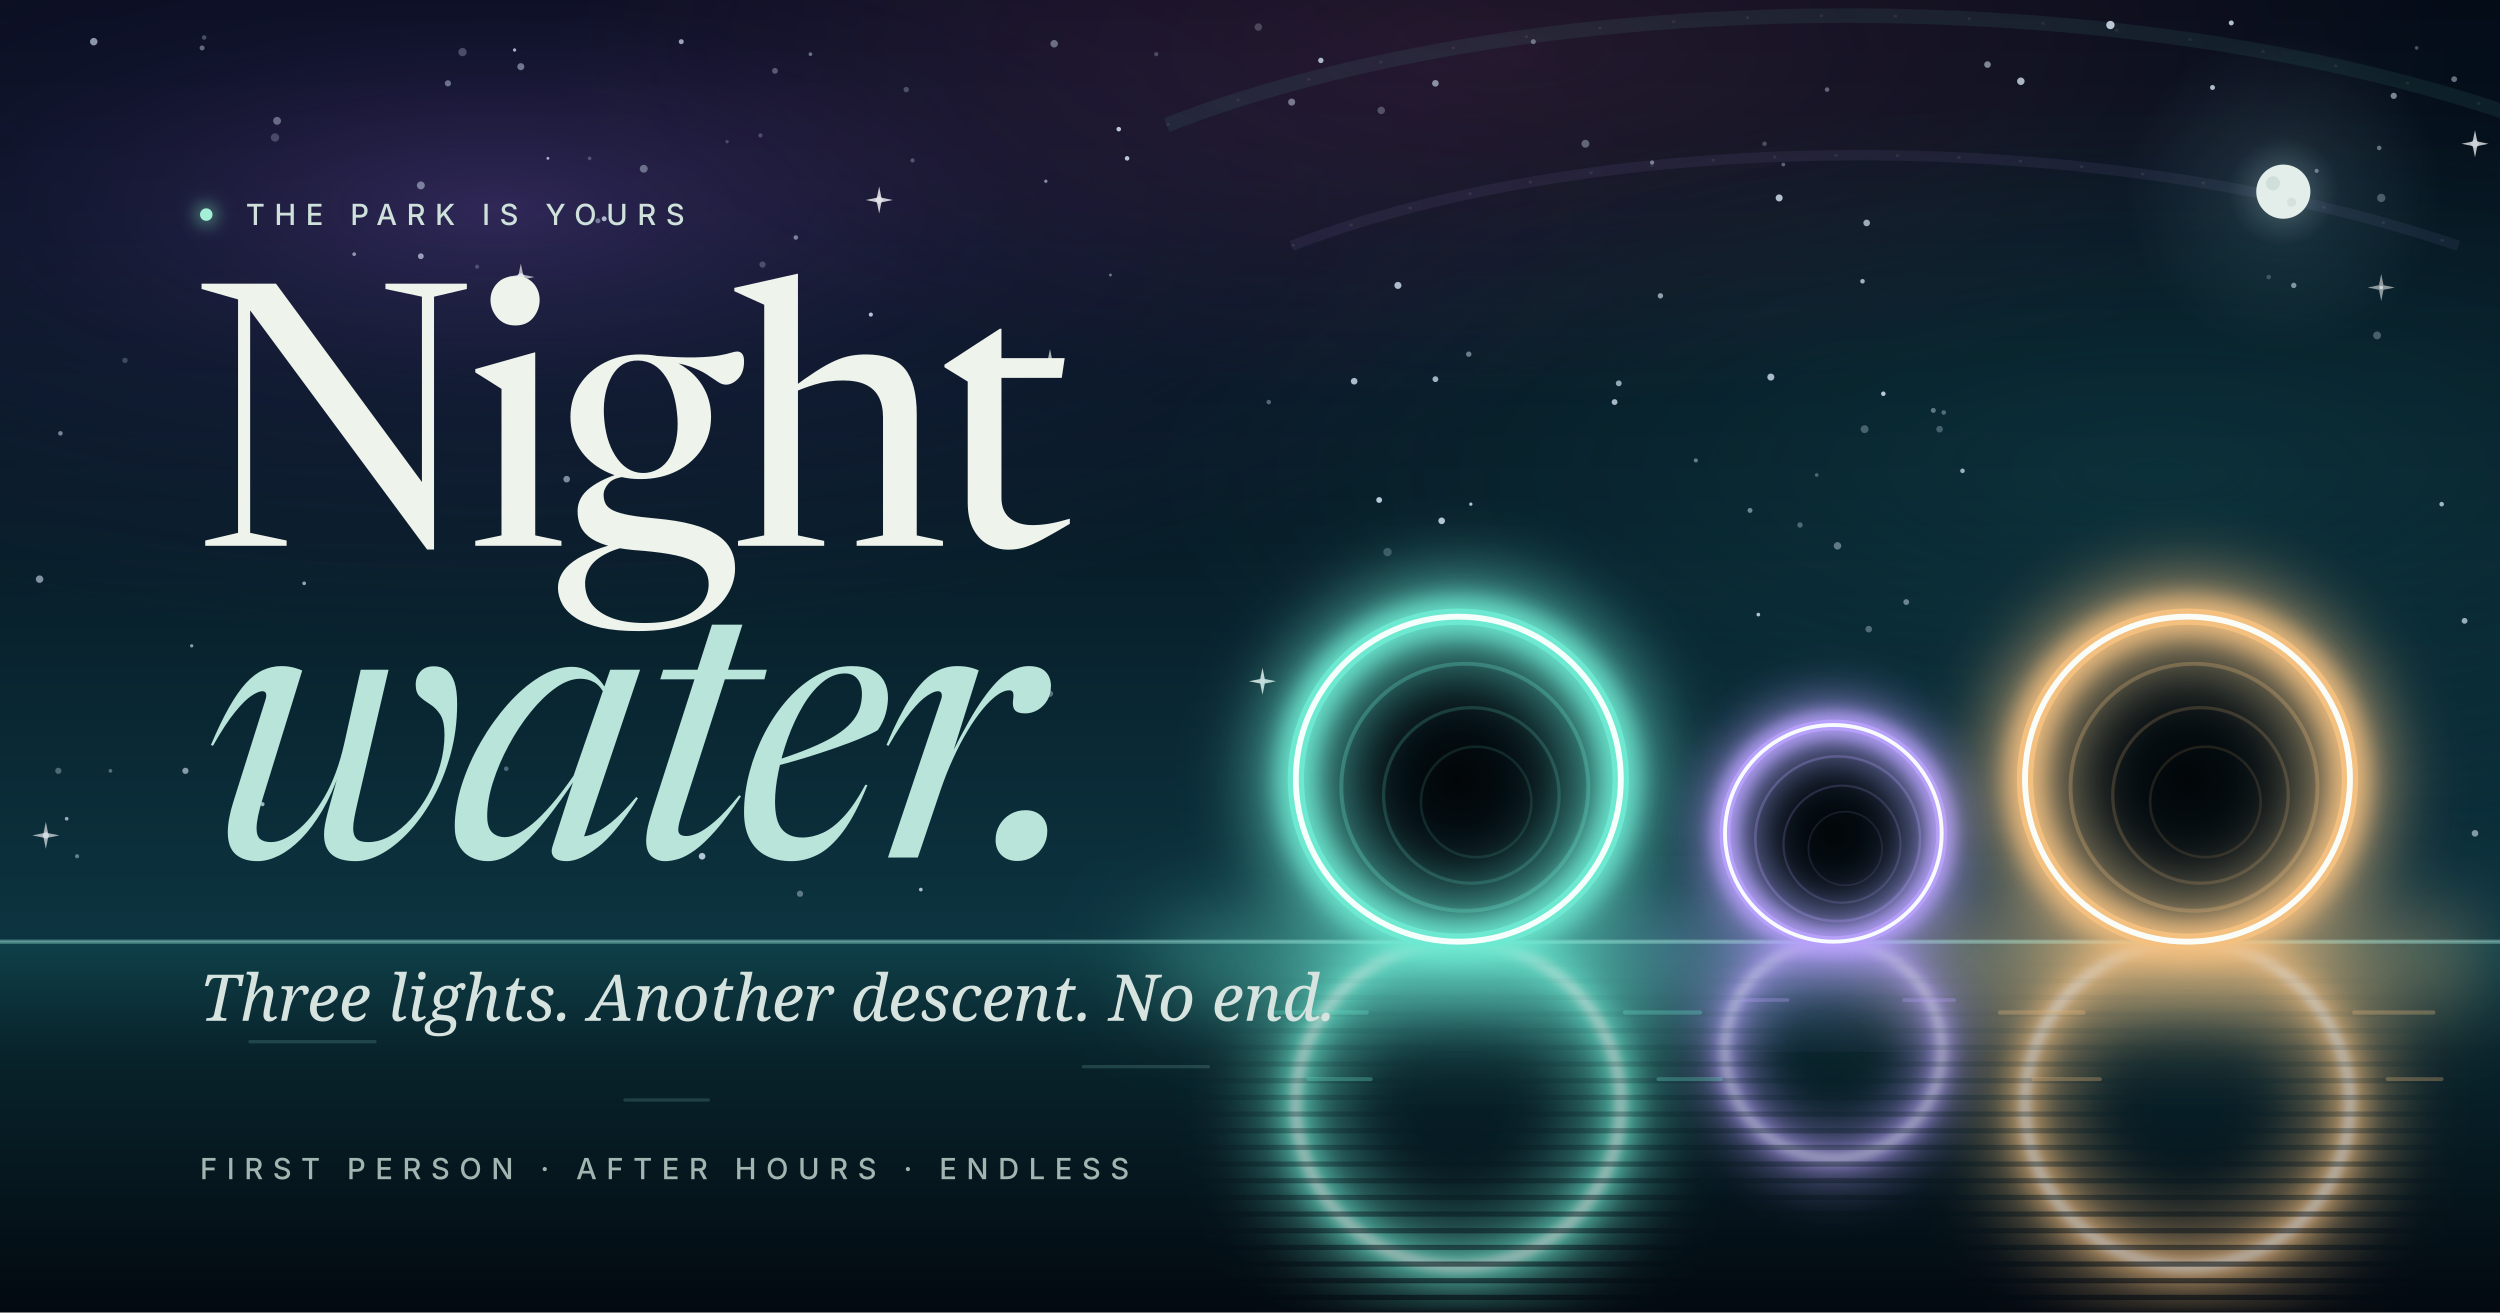
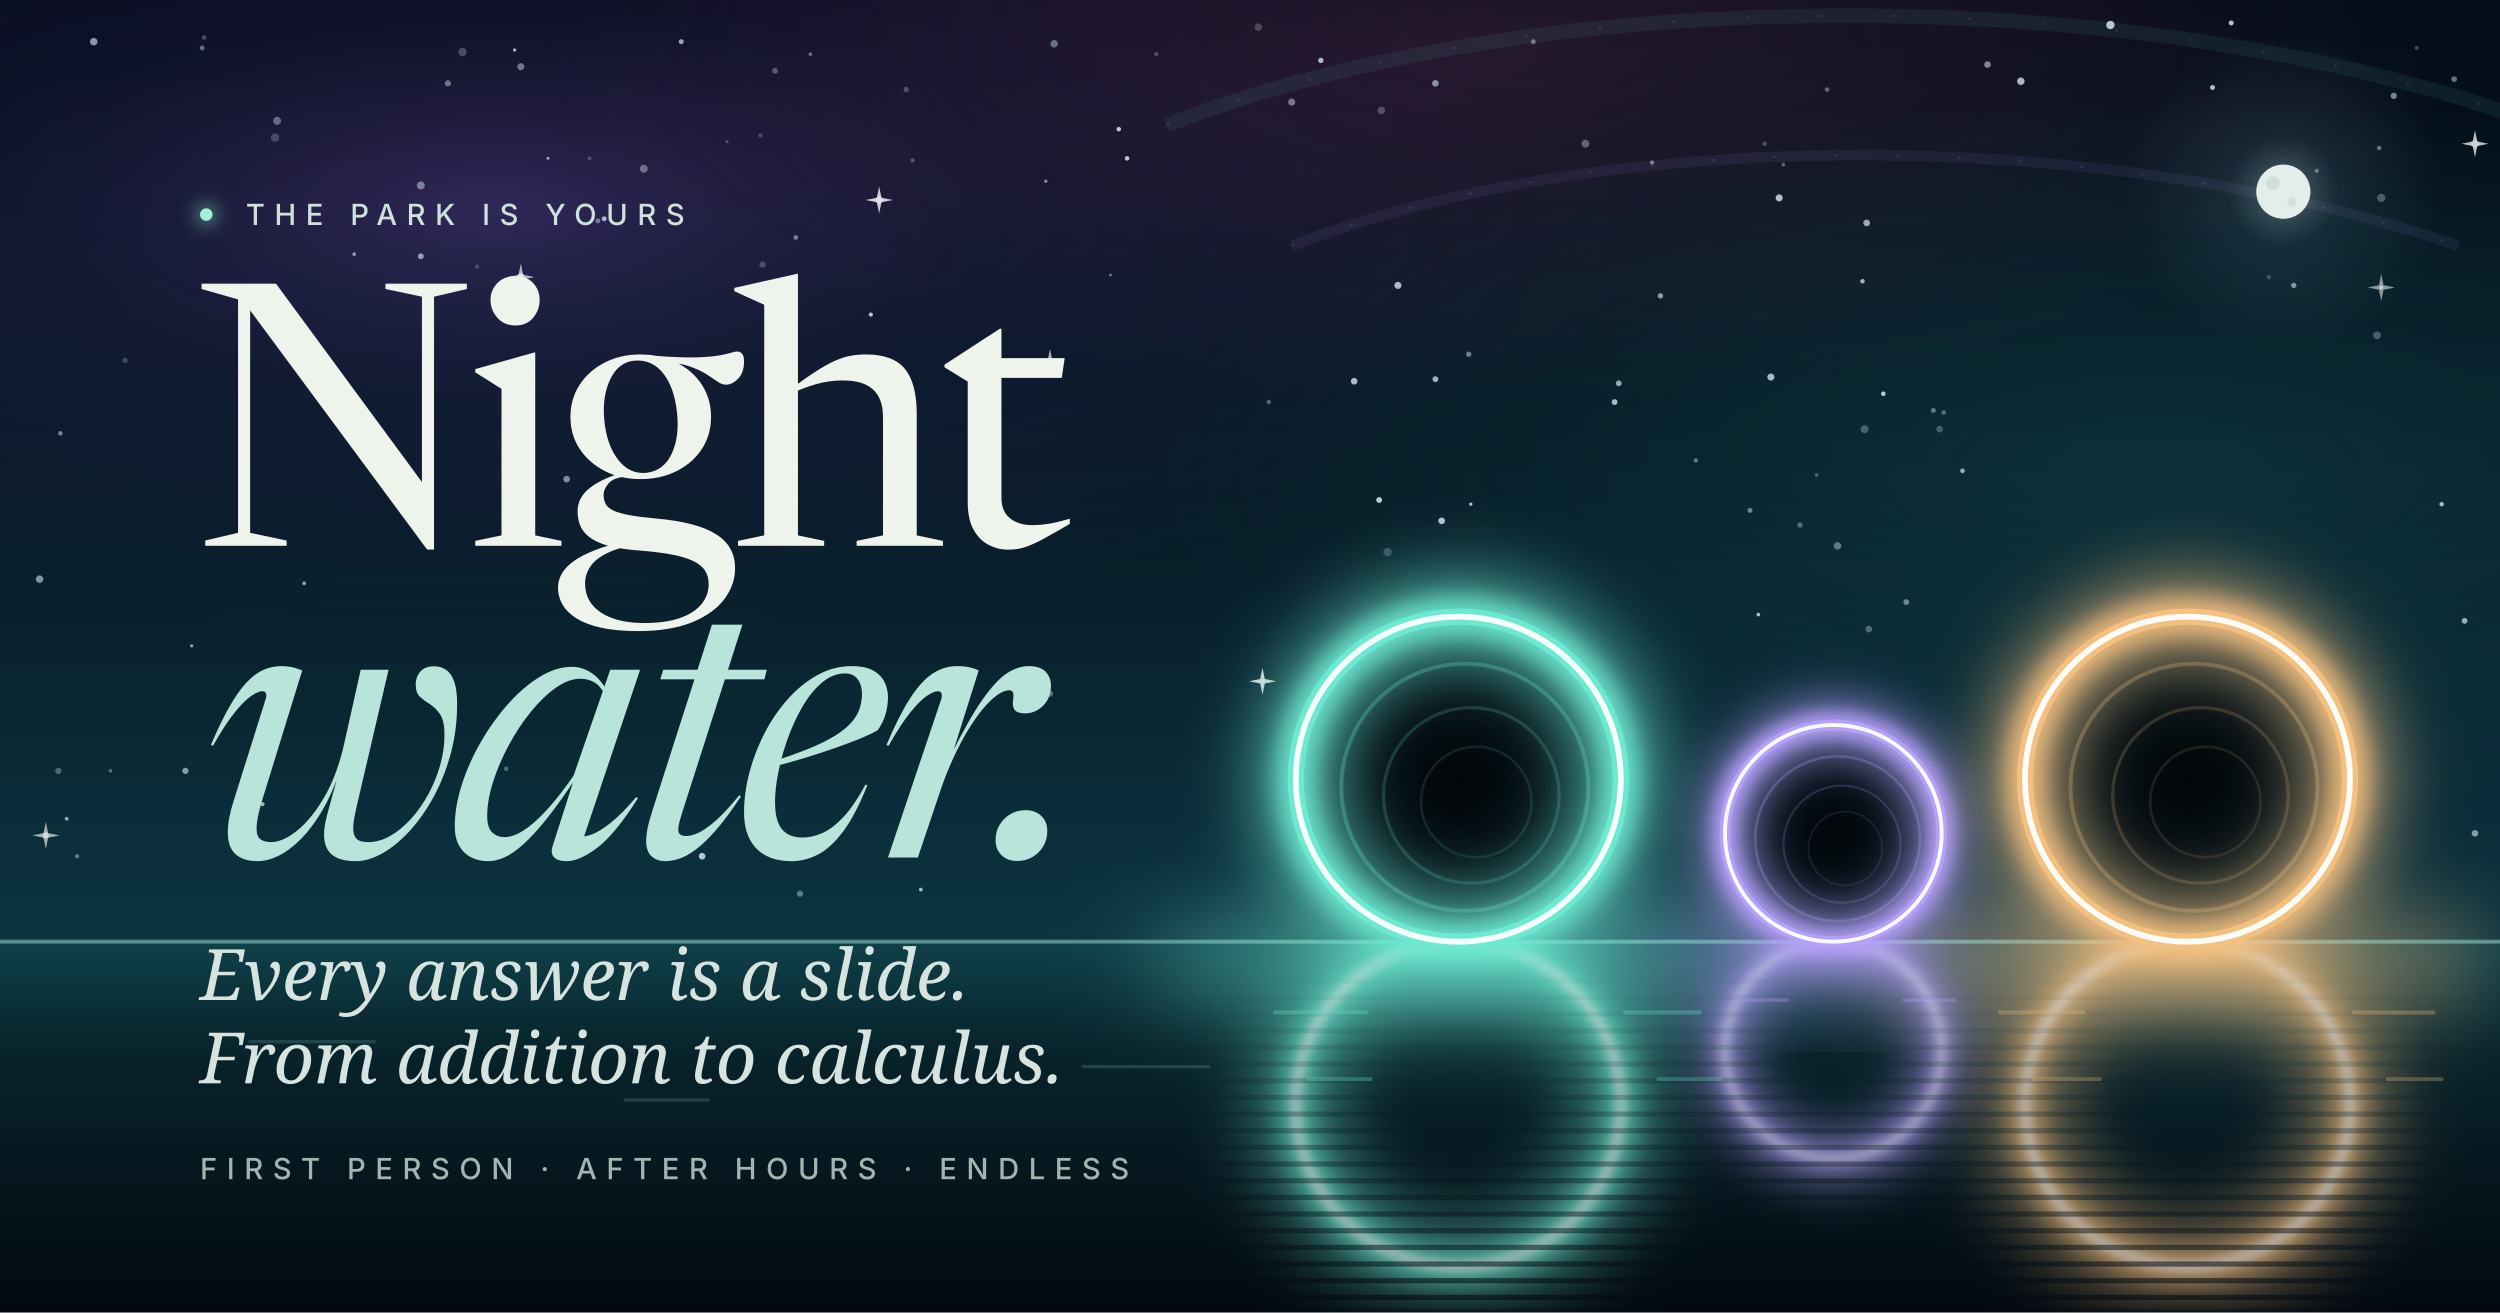
<svg xmlns="http://www.w3.org/2000/svg" viewBox="0 0 1200 630" width="1200" height="630">
  <style>
    @font-face { font-family: "Newsreader Text"; font-style: italic; src: url("fonts/Newsreader-TextItalic.ttf") format("truetype"); }
    @font-face { font-family: "Inter Medium"; font-weight: 500; src: url("fonts/Inter-Medium.ttf") format("truetype"); }
    .caps { font: 500 14px "Inter Medium", Arial, Helvetica, sans-serif; letter-spacing: 4.6px; fill: #cee1da; }
-     .tagline { font: italic 31px "Newsreader Text", Georgia, serif; fill: #d6e3df; }
+     .tagline { font: italic 34px "Newsreader Text", Georgia, serif; fill: #d6e3df; }
  </style>
  <defs>
    <linearGradient id="sky" x1="0" y1="0" x2="0" y2="1">
      <stop offset="0" stop-color="#040c18" />
      <stop offset=".55" stop-color="#071c27" />
      <stop offset="1" stop-color="#0c3440" />
    </linearGradient>
    <radialGradient id="nebula-violet" cx=".2" cy=".22" r=".46">
      <stop offset="0" stop-color="#7d4dbd" stop-opacity=".36" />
      <stop offset=".45" stop-color="#4b2b7e" stop-opacity=".16" />
      <stop offset="1" stop-color="#4b2b7e" stop-opacity="0" />
    </radialGradient>
    <radialGradient id="nebula-rose" cx=".6" cy=".05" r=".38">
      <stop offset="0" stop-color="#a2417a" stop-opacity=".2" />
      <stop offset="1" stop-color="#a2417a" stop-opacity="0" />
    </radialGradient>
    <radialGradient id="nebula-teal" cx=".86" cy=".5" r=".4">
      <stop offset="0" stop-color="#1c7d7f" stop-opacity=".22" />
      <stop offset="1" stop-color="#1c7d7f" stop-opacity="0" />
    </radialGradient>
    <radialGradient id="moon-halo" cx=".5" cy=".5" r=".5">
      <stop offset="0" stop-color="#b9d9e2" stop-opacity=".42" />
      <stop offset=".35" stop-color="#7fa9b8" stop-opacity=".12" />
      <stop offset="1" stop-color="#7fa9b8" stop-opacity="0" />
    </radialGradient>
    <linearGradient id="water" x1="0" y1="0" x2="0" y2="1">
      <stop offset="0" stop-color="#0f4049" />
      <stop offset=".3" stop-color="#08232b" />
      <stop offset="1" stop-color="#030910" />
    </linearGradient>
    <linearGradient id="fade" x1="0" y1="0" x2="0" y2="1">
      <stop offset="0" stop-color="#fff" />
      <stop offset=".5" stop-color="#fff" stop-opacity=".5" />
      <stop offset="1" stop-color="#fff" stop-opacity="0" />
    </linearGradient>
    <pattern id="ripple" width="1200" height="8" patternUnits="userSpaceOnUse">
      <rect width="1200" height="5.5" fill="#fff" />
      <rect y="5.5" width="1200" height="2.5" fill="#fff" opacity=".38" />
    </pattern>
    <mask id="reflection-mask" maskUnits="userSpaceOnUse" x="0" y="452" width="1200" height="178">
      <rect x="0" y="452" width="1200" height="178" fill="url(#fade)" />
      <rect x="0" y="452" width="1200" height="178" fill="url(#ripple)" style="mix-blend-mode: multiply" />
    </mask>
    <radialGradient id="tunnel" cx=".5" cy=".5" r=".5">
      <stop offset="0" stop-color="#020608" />
      <stop offset=".5" stop-color="#040f15" />
      <stop offset="1" stop-color="#0a2a33" />
    </radialGradient>
    <filter id="glow" x="-50%" y="-50%" width="200%" height="200%">
      <feGaussianBlur stdDeviation="7" />
    </filter>
    <filter id="haze" x="-80%" y="-80%" width="260%" height="260%">
      <feGaussianBlur stdDeviation="22" />
    </filter>
    <filter id="soften" x="-20%" y="-20%" width="140%" height="140%">
      <feGaussianBlur stdDeviation="2.4" />
    </filter>
    <filter id="dot-glow" x="-300%" y="-300%" width="700%" height="700%">
      <feGaussianBlur stdDeviation="4" />
    </filter>
    <g id="glint" fill="#fff">
      <path d="M0 -6.5 1.1 -1.1 6.5 0 1.1 1.1 0 6.5 -1.1 1.1 -6.5 0 -1.1 -1.1Z" />
    </g>
    <g id="mouth">
      <circle r="100" fill="url(#tunnel)" />
      <circle r="100" fill="none" stroke="currentColor" stroke-width="30" opacity=".22" filter="url(#glow)" />
      <g fill="none" stroke="currentColor" opacity=".3">
        <circle cx="4" cy="5" r="76" stroke-width="2.4" opacity=".9" />
        <circle cx="8" cy="10" r="54" stroke-width="2" opacity=".6" />
        <circle cx="11" cy="14" r="34" stroke-width="1.6" opacity=".4" />
      </g>
    </g>
    <g id="ring">
      <circle r="100" fill="none" stroke="currentColor" stroke-width="46" opacity=".7" filter="url(#haze)" />
      <circle r="100" fill="none" stroke="currentColor" stroke-width="20" opacity=".9" filter="url(#glow)" />
      <circle r="100" fill="none" stroke="currentColor" stroke-width="10" />
      <circle r="100" fill="none" stroke="#fbfffd" stroke-width="3.6" opacity=".95" />
    </g>
  </defs>
  <rect width="1200" height="452" fill="url(#sky)" />
  <rect width="1200" height="452" fill="url(#nebula-violet)" />
  <rect width="1200" height="452" fill="url(#nebula-rose)" />
  <rect width="1200" height="452" fill="url(#nebula-teal)" />
  <g id="circuits" fill="none" stroke="#6de9d1" opacity=".13">
    <path d="M560 60c180-70 470-70 660 0" stroke-width="7" opacity=".55" />
    <path d="M560 60c180-70 470-70 660 0" stroke="#dff7f1" stroke-width="1.2" stroke-dasharray="1.5 34" />
    <path d="M620 118c150-58 390-58 560 0" stroke="#b6a0fa" stroke-width="5" opacity=".6" />
    <path d="M620 118c150-58 390-58 560 0" stroke="#f0eaff" stroke-width="1.2" stroke-dasharray="1.5 28" />
  </g>
  <g id="stars" fill="#dfeeff">
    <circle cx="45" cy="20" r="1.8" opacity="0.60" />
    <circle cx="736" cy="20" r="1.2" opacity="0.41" />
    <circle cx="222" cy="25" r="2.0" opacity="0.26" />
    <circle cx="606" cy="327" r="1.1" opacity="0.23" />
    <circle cx="1062" cy="42" r="1.2" opacity="0.77" />
    <circle cx="327" cy="20" r="1.2" opacity="0.66" />
    <circle cx="349" cy="68" r="0.8" opacity="0.23" />
    <circle cx="250" cy="32" r="1.7" opacity="0.45" />
    <circle cx="98" cy="18" r="1.1" opacity="0.27" />
    <circle cx="689" cy="182" r="1.4" opacity="0.71" />
    <circle cx="365" cy="65" r="1.0" opacity="0.25" />
    <circle cx="502" cy="87" r="0.8" opacity="0.55" />
    <circle cx="904" cy="189" r="1.1" opacity="0.81" />
    <circle cx="290" cy="105" r="1.2" opacity="0.72" />
    <circle cx="28" cy="370" r="1.5" opacity="0.32" />
    <circle cx="506" cy="21" r="1.8" opacity="0.41" />
    <circle cx="1143" cy="95" r="2.0" opacity="0.30" />
    <circle cx="1112" cy="82" r="1.0" opacity="0.43" />
    <circle cx="933" cy="198" r="1.1" opacity="0.34" />
    <circle cx="761" cy="69" r="1.9" opacity="0.36" />
    <circle cx="250" cy="133" r="1.8" opacity="0.73" />
    <circle cx="389" cy="26" r="0.9" opacity="0.42" />
    <circle cx="814" cy="221" r="1.0" opacity="0.43" />
    <circle cx="165" cy="396" r="0.9" opacity="0.72" />
    <circle cx="872" cy="228" r="0.9" opacity="0.32" />
    <circle cx="692" cy="250" r="1.6" opacity="0.79" />
    <circle cx="170" cy="122" r="0.9" opacity="0.58" />
    <circle cx="19" cy="278" r="1.8" opacity="0.56" />
    <circle cx="1188" cy="400" r="1.6" opacity="0.56" />
    <circle cx="229" cy="128" r="1.0" opacity="0.23" />
    <circle cx="418" cy="151" r="1.0" opacity="0.79" />
    <circle cx="135" cy="147" r="1.9" opacity="0.29" />
    <circle cx="485" cy="405" r="1.7" opacity="0.49" />
    <circle cx="897" cy="302" r="1.6" opacity="0.33" />
    <circle cx="29" cy="208" r="1.1" opacity="0.50" />
    <circle cx="877" cy="43" r="1.1" opacity="0.37" />
    <circle cx="928" cy="197" r="1.2" opacity="0.40" />
    <circle cx="22" cy="401" r="1.5" opacity="0.60" />
    <circle cx="132" cy="66" r="2.0" opacity="0.23" />
    <circle cx="215" cy="40" r="1.5" opacity="0.42" />
    <circle cx="202" cy="89" r="1.9" opacity="0.46" />
    <circle cx="844" cy="295" r="0.9" opacity="0.78" />
    <circle cx="442" cy="427" r="0.9" opacity="0.76" />
    <circle cx="895" cy="206" r="1.9" opacity="0.29" />
    <circle cx="92" cy="310" r="0.8" opacity="0.61" />
    <circle cx="287" cy="106" r="1.2" opacity="0.42" />
    <circle cx="797" cy="142" r="1.3" opacity="0.61" />
    <circle cx="537" cy="62" r="1.1" opacity="0.82" />
    <circle cx="1183" cy="298" r="1.4" opacity="0.67" />
    <circle cx="555" cy="26" r="1.0" opacity="0.25" />
    <circle cx="438" cy="77" r="1.0" opacity="0.29" />
    <circle cx="850" cy="181" r="1.7" opacity="0.75" />
    <circle cx="1142" cy="71" r="1.1" opacity="0.42" />
    <circle cx="854" cy="95" r="1.7" opacity="0.78" />
    <circle cx="422" cy="96" r="1.7" opacity="0.43" />
    <circle cx="662" cy="240" r="1.4" opacity="0.82" />
    <circle cx="1071" cy="11" r="1.2" opacity="0.79" />
    <circle cx="247" cy="24" r="0.8" opacity="0.72" />
    <circle cx="915" cy="289" r="1.4" opacity="0.46" />
    <circle cx="793" cy="78" r="1.0" opacity="0.48" />
    <circle cx="689" cy="40" r="1.6" opacity="0.56" />
    <circle cx="777" cy="184" r="1.4" opacity="0.65" />
    <circle cx="942" cy="226" r="1.1" opacity="0.68" />
    <circle cx="283" cy="76" r="0.9" opacity="0.25" />
    <circle cx="133" cy="58" r="1.9" opacity="0.39" />
    <circle cx="840" cy="245" r="1.2" opacity="0.47" />
    <circle cx="620" cy="49" r="1.7" opacity="0.45" />
    <circle cx="60" cy="173" r="1.3" opacity="0.23" />
    <circle cx="671" cy="137" r="1.7" opacity="0.76" />
    <circle cx="894" cy="135" r="1.1" opacity="0.70" />
    <circle cx="146" cy="280" r="0.9" opacity="0.64" />
    <circle cx="504" cy="174" r="1.4" opacity="0.39" />
    <circle cx="32" cy="393" r="0.9" opacity="0.65" />
    <circle cx="309" cy="81" r="1.9" opacity="0.39" />
    <circle cx="37" cy="411" r="1.0" opacity="0.42" />
    <circle cx="1089" cy="133" r="1.1" opacity="0.23" />
    <circle cx="864" cy="252" r="1.3" opacity="0.33" />
    <circle cx="1013" cy="12" r="2.0" opacity="0.81" />
    <circle cx="1149" cy="46" r="1.5" opacity="0.52" />
    <circle cx="882" cy="262" r="1.8" opacity="0.40" />
    <circle cx="706" cy="242" r="0.8" opacity="0.79" />
    <circle cx="1101" cy="137" r="1.3" opacity="0.56" />
    <circle cx="243" cy="369" r="1.1" opacity="0.33" />
    <circle cx="1160" cy="23" r="0.9" opacity="0.30" />
    <circle cx="541" cy="76" r="1.1" opacity="0.81" />
    <circle cx="1178" cy="38" r="1.4" opacity="0.43" />
    <circle cx="337" cy="411" r="1.6" opacity="0.80" />
    <circle cx="272" cy="230" r="1.6" opacity="0.53" />
    <circle cx="1188" cy="69" r="1.9" opacity="0.33" />
    <circle cx="89" cy="370" r="1.5" opacity="0.58" />
    <circle cx="533" cy="132" r="0.7" opacity="0.44" />
    <circle cx="97" cy="23" r="1.2" opacity="0.40" />
    <circle cx="384" cy="429" r="1.5" opacity="0.39" />
    <circle cx="847" cy="69" r="1.1" opacity="0.25" />
    <circle cx="372" cy="34" r="1.4" opacity="0.32" />
    <circle cx="609" cy="193" r="1.1" opacity="0.35" />
    <circle cx="435" cy="43" r="1.3" opacity="0.26" />
    <circle cx="504" cy="333" r="1.5" opacity="0.37" />
    <circle cx="954" cy="31" r="1.6" opacity="0.52" />
    <circle cx="604" cy="13" r="1.8" opacity="0.23" />
    <circle cx="705" cy="170" r="1.3" opacity="0.46" />
    <circle cx="931" cy="206" r="1.6" opacity="0.28" />
    <circle cx="126" cy="386" r="1.0" opacity="0.69" />
    <circle cx="634" cy="29" r="1.3" opacity="0.74" />
    <circle cx="856" cy="79" r="0.9" opacity="0.35" />
    <circle cx="1143" cy="138" r="0.9" opacity="0.67" />
    <circle cx="663" cy="53" r="1.8" opacity="0.27" />
    <circle cx="650" cy="183" r="1.6" opacity="0.76" />
    <circle cx="775" cy="193" r="1.4" opacity="0.74" />
    <circle cx="53" cy="370" r="0.9" opacity="0.35" />
    <circle cx="1141" cy="161" r="1.9" opacity="0.29" />
    <circle cx="382" cy="114" r="1.1" opacity="0.48" />
    <circle cx="896" cy="107" r="1.6" opacity="0.67" />
    <circle cx="263" cy="76" r="0.7" opacity="0.70" />
    <circle cx="666" cy="265" r="2.0" opacity="0.23" />
    <circle cx="366" cy="127" r="1.5" opacity="0.24" />
    <circle cx="163" cy="392" r="1.8" opacity="0.76" />
    <circle cx="1172" cy="242" r="1.1" opacity="0.71" />
    <circle cx="202" cy="123" r="1.4" opacity="0.61" />
    <circle cx="970" cy="39" r="1.8" opacity="0.74" />
    <use href="#glint" x="606" y="327" opacity="0.8" />
    <use href="#glint" x="250" y="133" opacity="0.66" />
    <use href="#glint" x="22" y="401" opacity="0.62" />
    <use href="#glint" x="422" y="96" opacity="0.78" />
    <use href="#glint" x="504" y="174" opacity="0.66" />
    <use href="#glint" x="1188" y="69" opacity="0.72" />
    <use href="#glint" x="1143" y="138" opacity="0.54" />
  </g>
  <g id="moon">
    <circle cx="1096" cy="92" r="76" fill="url(#moon-halo)" />
    <circle cx="1096" cy="92" r="13" fill="#e3eeea" />
    <circle cx="1091" cy="88" r="3.4" fill="#c9d8d4" opacity=".7" />
    <circle cx="1100" cy="97" r="2.2" fill="#c9d8d4" opacity=".6" />
  </g>
  <rect y="452" width="1200" height="178" fill="url(#water)" />
  <g id="pools" opacity=".5">
    <ellipse cx="700" cy="462" rx="150" ry="26" fill="#6de9d1" filter="url(#haze)" />
    <ellipse cx="880" cy="458" rx="96" ry="18" fill="#b6a0fa" filter="url(#haze)" />
    <ellipse cx="1050" cy="462" rx="150" ry="26" fill="#f3c080" filter="url(#haze)" />
  </g>
  <g id="reflections" mask="url(#reflection-mask)" opacity=".72" filter="url(#soften)">
    <use href="#ring" color="#6de9d1" transform="translate(700 530) scale(.78 -.78)" />
    <use href="#ring" color="#b6a0fa" transform="translate(880 504) scale(.52 -.52)" />
    <use href="#ring" color="#f3c080" transform="translate(1050 530) scale(.78 -.78)" />
  </g>
  <g id="ripples" fill="none" stroke-linecap="round" opacity=".3">
    <path d="M612 486h44M780 486h36" stroke="#6de9d1" stroke-width="2" />
    <path d="M628 518h30M796 518h30" stroke="#6de9d1" stroke-width="1.8" />
    <path d="M836 480h22M914 480h24" stroke="#b6a0fa" stroke-width="1.8" />
    <path d="M960 486h40M1130 486h38" stroke="#f3c080" stroke-width="2" />
    <path d="M976 518h32M1146 518h26" stroke="#f3c080" stroke-width="1.8" />
    <path d="M120 500h60M300 528h40M520 512h60" stroke="#8fd8cb" stroke-width="1.6" opacity=".6" />
  </g>
  <rect y="451" width="1200" height="2" fill="#a9f5e6" opacity=".38" />
  <g id="exits">
    <g transform="translate(700 374) scale(.78)" color="#6de9d1">
      <use href="#mouth" />
      <use href="#ring" />
    </g>
    <g transform="translate(880 400) scale(.52)" color="#b6a0fa">
      <use href="#mouth" />
      <use href="#ring" />
    </g>
    <g transform="translate(1050 374) scale(.78)" color="#f3c080">
      <use href="#mouth" />
      <use href="#ring" />
    </g>
  </g>
  <g id="eyebrow">
    <circle cx="99" cy="103" r="5" fill="#80e9bc" opacity=".55" filter="url(#dot-glow)" />
    <circle cx="99" cy="103" r="3" fill="#a3f0d6" />
    <text class="caps" x="118" y="108">THE PARK IS YOURS</text>
  </g>
  <g transform="translate(92 262) scale(1.76)">
    <g class="wordmark">
      <path class="night" fill="#eef3eb" d="M3.7 -1.45L12.65 -3.55L12.65 -67.2L2.7 -70.05L2.7 -71.5L23 -71.5L65.45 -13.8L62.8 -3.5L62.8 -67.95L52.85 -70.05L52.85 -71.5L75.05 -71.5L75.05 -70.05L66.1 -67.95L66.1 1L64.2 1L14.55 -66.1L15.95 -68L15.95 -3.55L25.9 -1.45L25.9 0L3.7 0L3.7 -1.45M88.3 -60.1L88.3 -60.1Q85.15 -60.1 83.33 -62.25Q81.5 -64.4 81.5 -67.05L81.5 -67.05Q81.5 -69.7 83.33 -71.62Q85.15 -73.55 88.3 -73.55L88.3 -73.55Q91.45 -73.55 93.18 -71.62Q94.9 -69.7 94.9 -67.05L94.9 -67.05Q94.9 -64.4 93.18 -62.25Q91.45 -60.1 88.3 -60.1M93.5 -52.75L93.7 -52.75L93.7 -43L93.7 -2.85L100.85 -1.35L100.85 0L77.35 0L77.35 -1.35L84.5 -2.85L84.5 -42.8Q83.95 -43.15 82.85 -43.85Q81.75 -44.55 80.33 -45.45Q78.9 -46.35 77.35 -47.3L77.35 -47.3L77.35 -48.2L93.5 -52.75M121.7 23.25L121.7 23.25Q115.8 23.25 111.65 22.33Q107.5 21.4 104.9 19.75Q102.3 18.1 101.1 15.95Q99.9 13.8 99.9 11.4L99.9 11.4Q99.9 9.5 100.88 7.7Q101.85 5.9 104.05 4.28Q106.25 2.65 109.93 1.2Q113.6 -0.25 119 -1.4L119 -1.4L122.35 -1.4L122.35 -0.5Q116.6 0.35 113.33 1.98Q110.05 3.6 108.68 5.73Q107.3 7.85 107.3 10.25L107.3 10.25Q107.3 13.7 109.28 16.1Q111.25 18.5 114.88 19.78Q118.5 21.05 123.5 21.05L123.5 21.05Q129.4 21.05 133.28 19.65Q137.15 18.25 139.08 15.85Q141 13.45 141 10.45L141 10.45Q141 8.2 139.93 6.63Q138.85 5.05 136.45 3.98Q134.05 2.9 130.13 2.23Q126.2 1.55 120.5 1.15L120.5 1.15Q115.9 0.7 112.93 -0.22Q109.95 -1.15 108.28 -2.53Q106.6 -3.9 105.93 -5.62Q105.25 -7.35 105.25 -9.45L105.25 -9.45Q105.25 -13.25 108.7 -15.87Q112.15 -18.5 118 -20.1L118 -20.1L118.7 -18.9Q115.1 -18.65 113.73 -17.07Q112.35 -15.5 112.35 -13.9L112.35 -13.9Q112.35 -12.45 112.93 -11.4Q113.5 -10.35 115.03 -9.62Q116.55 -8.9 119.38 -8.37Q122.2 -7.85 126.7 -7.45L126.7 -7.45Q132.35 -6.95 136.4 -5.87Q140.45 -4.8 143.08 -3.12Q145.7 -1.45 146.95 0.85Q148.2 3.15 148.2 6.15L148.2 6.15Q148.2 10.6 145.3 14.5Q142.4 18.4 136.53 20.83Q130.65 23.25 121.7 23.25M122.35 -18.2L122.35 -18.2Q117 -18.2 112.68 -20.4Q108.35 -22.6 105.83 -26.42Q103.3 -30.25 103.3 -35.15L103.3 -35.15Q103.3 -40.1 105.83 -43.95Q108.35 -47.8 112.68 -50Q117 -52.2 122.35 -52.2L122.35 -52.2Q126.55 -52.2 130.08 -50.92Q133.6 -49.65 136.2 -47.35Q138.8 -45.05 140.23 -41.95Q141.65 -38.85 141.65 -35.15L141.65 -35.15Q141.65 -30.25 139.15 -26.42Q136.65 -22.6 132.3 -20.4Q127.95 -18.2 122.35 -18.2M124 -19.9L124 -19.9Q128.8 -20.5 130.95 -25.2Q133.1 -29.9 132.35 -36.4L132.35 -36.4Q131.65 -43.15 128.6 -47.03Q125.55 -50.9 120.7 -50.5L120.7 -50.5Q116.3 -50.05 114.1 -45.3Q111.9 -40.55 112.55 -34.1L112.55 -34.1Q113.2 -27.55 116.28 -23.52Q119.35 -19.5 124 -19.9M128.75 -50.25L128.75 -50.25L126.7 -51.8Q133.3 -51.3 137.38 -51.4Q141.45 -51.5 143.7 -51.9Q145.95 -52.3 147.05 -52.65Q148.15 -53 148.8 -53L148.8 -53Q149.6 -53 150.13 -52.37Q150.65 -51.75 150.65 -50.3L150.65 -50.3Q150.65 -47.25 149.05 -45.6Q147.45 -43.95 145.7 -43.95L145.7 -43.95Q144.6 -43.95 143.43 -44.78Q142.25 -45.6 140.48 -46.75Q138.7 -47.9 135.9 -48.9Q133.1 -49.9 128.75 -50.25M181.35 0L181.35 -1.35L188.55 -2.85L188.55 -35Q188.55 -38.35 187.38 -40.6Q186.2 -42.85 183.8 -43.97Q181.4 -45.1 177.6 -45.1L177.6 -45.1Q173.65 -45.1 170.08 -44.03Q166.5 -42.95 164.15 -41.8L164.15 -41.8L163.5 -42.85Q167.4 -45.75 170.28 -47.6Q173.15 -49.45 175.4 -50.45Q177.65 -51.45 179.65 -51.82Q181.65 -52.2 183.9 -52.2L183.9 -52.2Q191.25 -52.2 194.5 -48.28Q197.75 -44.35 197.75 -35.85L197.75 -35.85L197.75 -2.85L204.9 -1.35L204.9 0L181.35 0M172.5 -1.35L172.5 0L149 0L149 -1.35L156.15 -2.85L156.15 -65.75Q155.5 -66.05 154.33 -66.57Q153.15 -67.1 151.55 -67.82Q149.95 -68.55 148 -69.45L148 -69.45L148 -70.35L165.15 -74.2L165.35 -74.2L165.35 -43L165.35 -2.85L172.5 -1.35M220.85 -49.4L220.85 -13.1Q220.85 -9.4 223.18 -7.52Q225.5 -5.65 229.3 -5.65L229.3 -5.65Q231.5 -5.65 233.9 -6.05Q236.3 -6.45 239.5 -7.4L239.5 -7.4L239.5 -6Q234.85 -3.25 231.98 -1.72Q229.1 -0.2 227.05 0.43Q225 1.05 222.75 1.05L222.75 1.05Q219.9 1.05 217.38 -0.25Q214.85 -1.55 213.25 -4.4Q211.65 -7.25 211.65 -11.9L211.65 -11.9L211.65 -44.8L205.3 -48.7L205.3 -49.4Q205.8 -49.75 206.8 -50.37Q207.8 -51 209.18 -51.9Q210.55 -52.8 212.3 -53.95Q214.05 -55.1 216.1 -56.42Q218.15 -57.75 220.4 -59.2L220.4 -59.2L220.85 -59.2L220.85 -49.4M237.3 -45.8L217.75 -45.8L217.75 -51.2L238.1 -51.2L237.3 -45.8" />
      <path class="water" fill="#b9e4da" d="M41.65 53.75L46.1 33.8L53.7 33.8L45.2 70.2Q44.7 72.35 44.38 74.08Q44.05 75.8 44.05 77.1L44.05 77.1Q44.05 78.95 44.95 79.88Q45.85 80.8 48.15 80.8L48.15 80.8Q51.2 80.8 54.18 79.1Q57.15 77.4 59.83 74.45Q62.5 71.5 64.55 67.72Q66.6 63.95 67.78 59.78Q68.95 55.6 68.95 51.5L68.95 51.5Q68.95 47.8 67.78 46Q66.6 44.2 65.03 43.22Q63.45 42.25 62.28 41.18Q61.1 40.1 61.1 37.85L61.1 37.85Q61.1 35.75 62.38 34.3Q63.65 32.85 66.1 32.85L66.1 32.85Q68.05 32.85 69.48 33.88Q70.9 34.9 71.65 37.15Q72.4 39.4 72.4 43.1L72.4 43.1Q72.4 50.15 70.68 56.58Q68.95 63 66.05 68.35Q63.15 73.7 59.53 77.68Q55.9 81.65 52.08 83.83Q48.25 86 44.75 86L44.75 86Q40.35 86 38.23 84.2Q36.1 82.4 36.1 78.75L36.1 78.75Q36.1 77.5 36.35 76.08Q36.6 74.65 37.05 72.95L37.05 72.95L40.25 61.35L40.45 61.35Q38.35 67.55 35.63 72.18Q32.9 76.8 29.88 79.88Q26.85 82.95 23.8 84.48Q20.75 86 17.95 86L17.95 86Q14.15 86 12 84.13Q9.85 82.25 9.85 78.1L9.85 78.1Q9.85 74.55 11.45 69.55L11.45 69.55L20.15 41.9Q20.45 40.95 20.28 40.3Q20.1 39.65 19.25 39.65L19.25 39.65Q18.2 39.65 16.33 40.88Q14.45 42.1 11.83 45.33Q9.2 48.55 5.8 54.55L5.8 54.55L5.25 54.3Q7.85 48.2 10.2 44.05Q12.55 39.9 14.83 37.42Q17.1 34.95 19.48 33.88Q21.85 32.8 24.45 32.8L24.45 32.8Q25.65 32.8 26.58 32.95Q27.5 33.1 28.35 33.35Q29.2 33.6 30.15 34L30.15 34L19.45 68.65Q18.55 71.55 18.13 73.6Q17.7 75.65 17.7 77.05L17.7 77.05Q17.7 79.2 18.73 80Q19.75 80.8 21.65 80.8L21.65 80.8Q24.85 80.8 28.75 77.68Q32.65 74.55 36.18 68.53Q39.7 62.5 41.65 53.75L41.65 53.75M98.45 81.85L98.45 81.85L104.5 62.95L105.05 62.95Q100.45 69.9 96.88 74.38Q93.3 78.85 90.45 81.4Q87.6 83.95 85.28 84.98Q82.95 86 80.85 86L80.85 86Q78.25 86 76.18 84.93Q74.1 83.85 72.93 81.75Q71.75 79.65 71.75 76.55L71.75 76.55Q71.75 71.2 73.65 65.22Q75.55 59.25 78.83 53.55Q82.1 47.85 86.23 43.2Q90.35 38.55 94.85 35.78Q99.35 33 103.7 33L103.7 33Q106.55 33 109.05 34.67Q111.55 36.35 113.3 39.6L113.3 39.6L112.85 40.9Q111.55 38.25 109.85 37.25Q108.15 36.25 106 36.25L106 36.25Q102.8 36.25 99.3 38.72Q95.8 41.2 92.48 45.3Q89.15 49.4 86.48 54.38Q83.8 59.35 82.2 64.38Q80.6 69.4 80.6 73.7L80.6 73.7Q80.6 76.85 81.95 78.15Q83.3 79.45 85.45 79.45L85.45 79.45Q86.9 79.45 88.75 78.6Q90.6 77.75 92.93 75.83Q95.25 73.9 98.05 70.68Q100.85 67.45 104.15 62.7L104.15 62.7L112.4 38.85L114.15 33.8L122.3 33.8L106.55 80.65L105.5 79.1Q106.85 79.55 109.1 78.72Q111.35 77.9 114.43 75.43Q117.5 72.95 121.25 68.5L121.25 68.5L121.7 68.85Q115.6 78.5 110.73 82.25Q105.85 86 102.25 86L102.25 86Q99.8 86 98.8 84.9Q97.8 83.8 98.45 81.85M156.2 36.4L127.8 36.4L128.6 33.8L156.85 33.8L156.2 36.4M150.2 21.5L133.6 73.3Q133.25 74.45 133.05 75.22Q132.85 76 132.78 76.5Q132.7 77 132.7 77.4L132.7 77.4Q132.7 78.35 133.28 78.75Q133.85 79.15 134.95 79.15L134.95 79.15Q136.15 79.15 138.03 78.35Q139.9 77.55 142.7 75.15Q145.5 72.75 149.35 68L149.35 68L149.8 68.35Q146 74.1 142.93 77.6Q139.85 81.1 137.35 82.93Q134.85 84.75 132.83 85.38Q130.8 86 129.15 86L129.15 86Q126.95 86 125.45 84.7Q123.95 83.4 123.95 80.35L123.95 80.35Q123.95 79.35 124.23 77.6Q124.5 75.85 125.75 71.9L125.75 71.9L141.9 21.5L150.2 21.5M178.2 34.8L178.2 34.8Q174.85 34.8 171.93 37.28Q169 39.75 166.65 43.75Q164.3 47.75 162.6 52.48Q160.9 57.2 160 61.75Q159.1 66.3 159.1 69.75L159.1 69.75Q159.1 75.05 161 77.3Q162.9 79.55 166.55 79.55L166.55 79.55Q169.35 79.55 172.18 78.25Q175 76.95 177.9 73.8Q180.8 70.65 183.75 65.15L183.75 65.15L184.3 65.25Q181.05 73.4 177.65 77.93Q174.25 82.45 170.75 84.23Q167.25 86 163.6 86L163.6 86Q159.5 86 156.6 84.48Q153.7 82.95 152.18 79.97Q150.65 77 150.65 72.7L150.65 72.7Q150.65 67.35 152.13 61.75Q153.6 56.15 156.3 50.98Q159 45.8 162.68 41.7Q166.35 37.6 170.75 35.2Q175.15 32.8 180.05 32.8L180.05 32.8Q183.55 32.8 185.7 33.92Q187.85 35.05 188.88 37Q189.9 38.95 189.9 41.35L189.9 41.35Q189.9 43.5 189.28 45.78Q188.65 48.05 187.15 50.25L187.15 50.25Q185.7 51.15 182.65 52.43Q179.6 53.7 175.6 55.1Q171.6 56.5 167.1 57.88Q162.6 59.25 158.2 60.35L158.2 60.35L158.5 58.8Q164.35 56.95 168.53 55.22Q172.7 53.5 175.48 51.78Q178.25 50.05 179.85 48.25Q181.45 46.45 182.13 44.5Q182.8 42.55 182.8 40.4L182.8 40.4Q182.8 38.7 182.25 37.42Q181.7 36.15 180.68 35.47Q179.65 34.8 178.2 34.8M189.9 85L204.4 41.9Q204.7 41.05 204.53 40.35Q204.35 39.65 203.5 39.65L203.5 39.65Q202.45 39.65 200.58 40.88Q198.7 42.1 196.08 45.33Q193.45 48.55 190.05 54.55L190.05 54.55L189.5 54.3Q192.95 46.15 196.03 41.45Q199.1 36.75 202.18 34.78Q205.25 32.8 208.7 32.8L208.7 32.8Q209.95 32.8 210.93 32.92Q211.9 33.05 212.8 33.3Q213.7 33.55 214.65 33.95L214.65 33.95L207.45 56.85L207.2 56.85Q212.15 46.9 215.83 41.72Q219.5 36.55 222.48 34.67Q225.45 32.8 228.25 32.8L228.25 32.8Q231.4 32.8 232.88 34.32Q234.35 35.85 234.35 38.2L234.35 38.2Q234.35 40.45 233.35 42.13Q232.35 43.8 230.75 44.75Q229.15 45.7 227.3 45.7L227.3 45.7Q225.3 45.7 224.55 44.85Q223.8 44 224 42.25L224 42.25Q224.25 40.5 223.98 39.95Q223.7 39.4 223 39.4L223 39.4Q221.5 39.4 219.65 40.72Q217.8 42.05 215.75 44.53Q213.7 47 211.65 50.4Q209.6 53.8 207.7 57.93Q205.8 62.05 204.2 66.75L204.2 66.75L198.05 85L189.9 85M227.4 72.1L227.4 72.1Q230.1 72.1 231.73 73.68Q233.35 75.25 233.35 77.8L233.35 77.8Q233.35 80.05 232.28 81.9Q231.2 83.75 229.35 84.85Q227.5 85.95 225.2 85.95L225.2 85.95Q222.5 85.95 220.88 84.38Q219.25 82.8 219.25 80.25L219.25 80.25Q219.25 77.95 220.33 76.13Q221.4 74.3 223.25 73.2Q225.1 72.1 227.4 72.1" />
    </g>
  </g>
-   <text class="tagline" x="96" y="490">Three lights. Another descent. No end.</text>
+   <text class="tagline" x="96" y="480">Every answer is a slide.</text>
+   <text class="tagline" x="96" y="520">From addition to calculus.</text>
  <text class="caps" x="96" y="566" opacity=".78">FIRST PERSON · AFTER HOURS · ENDLESS</text>
</svg>
